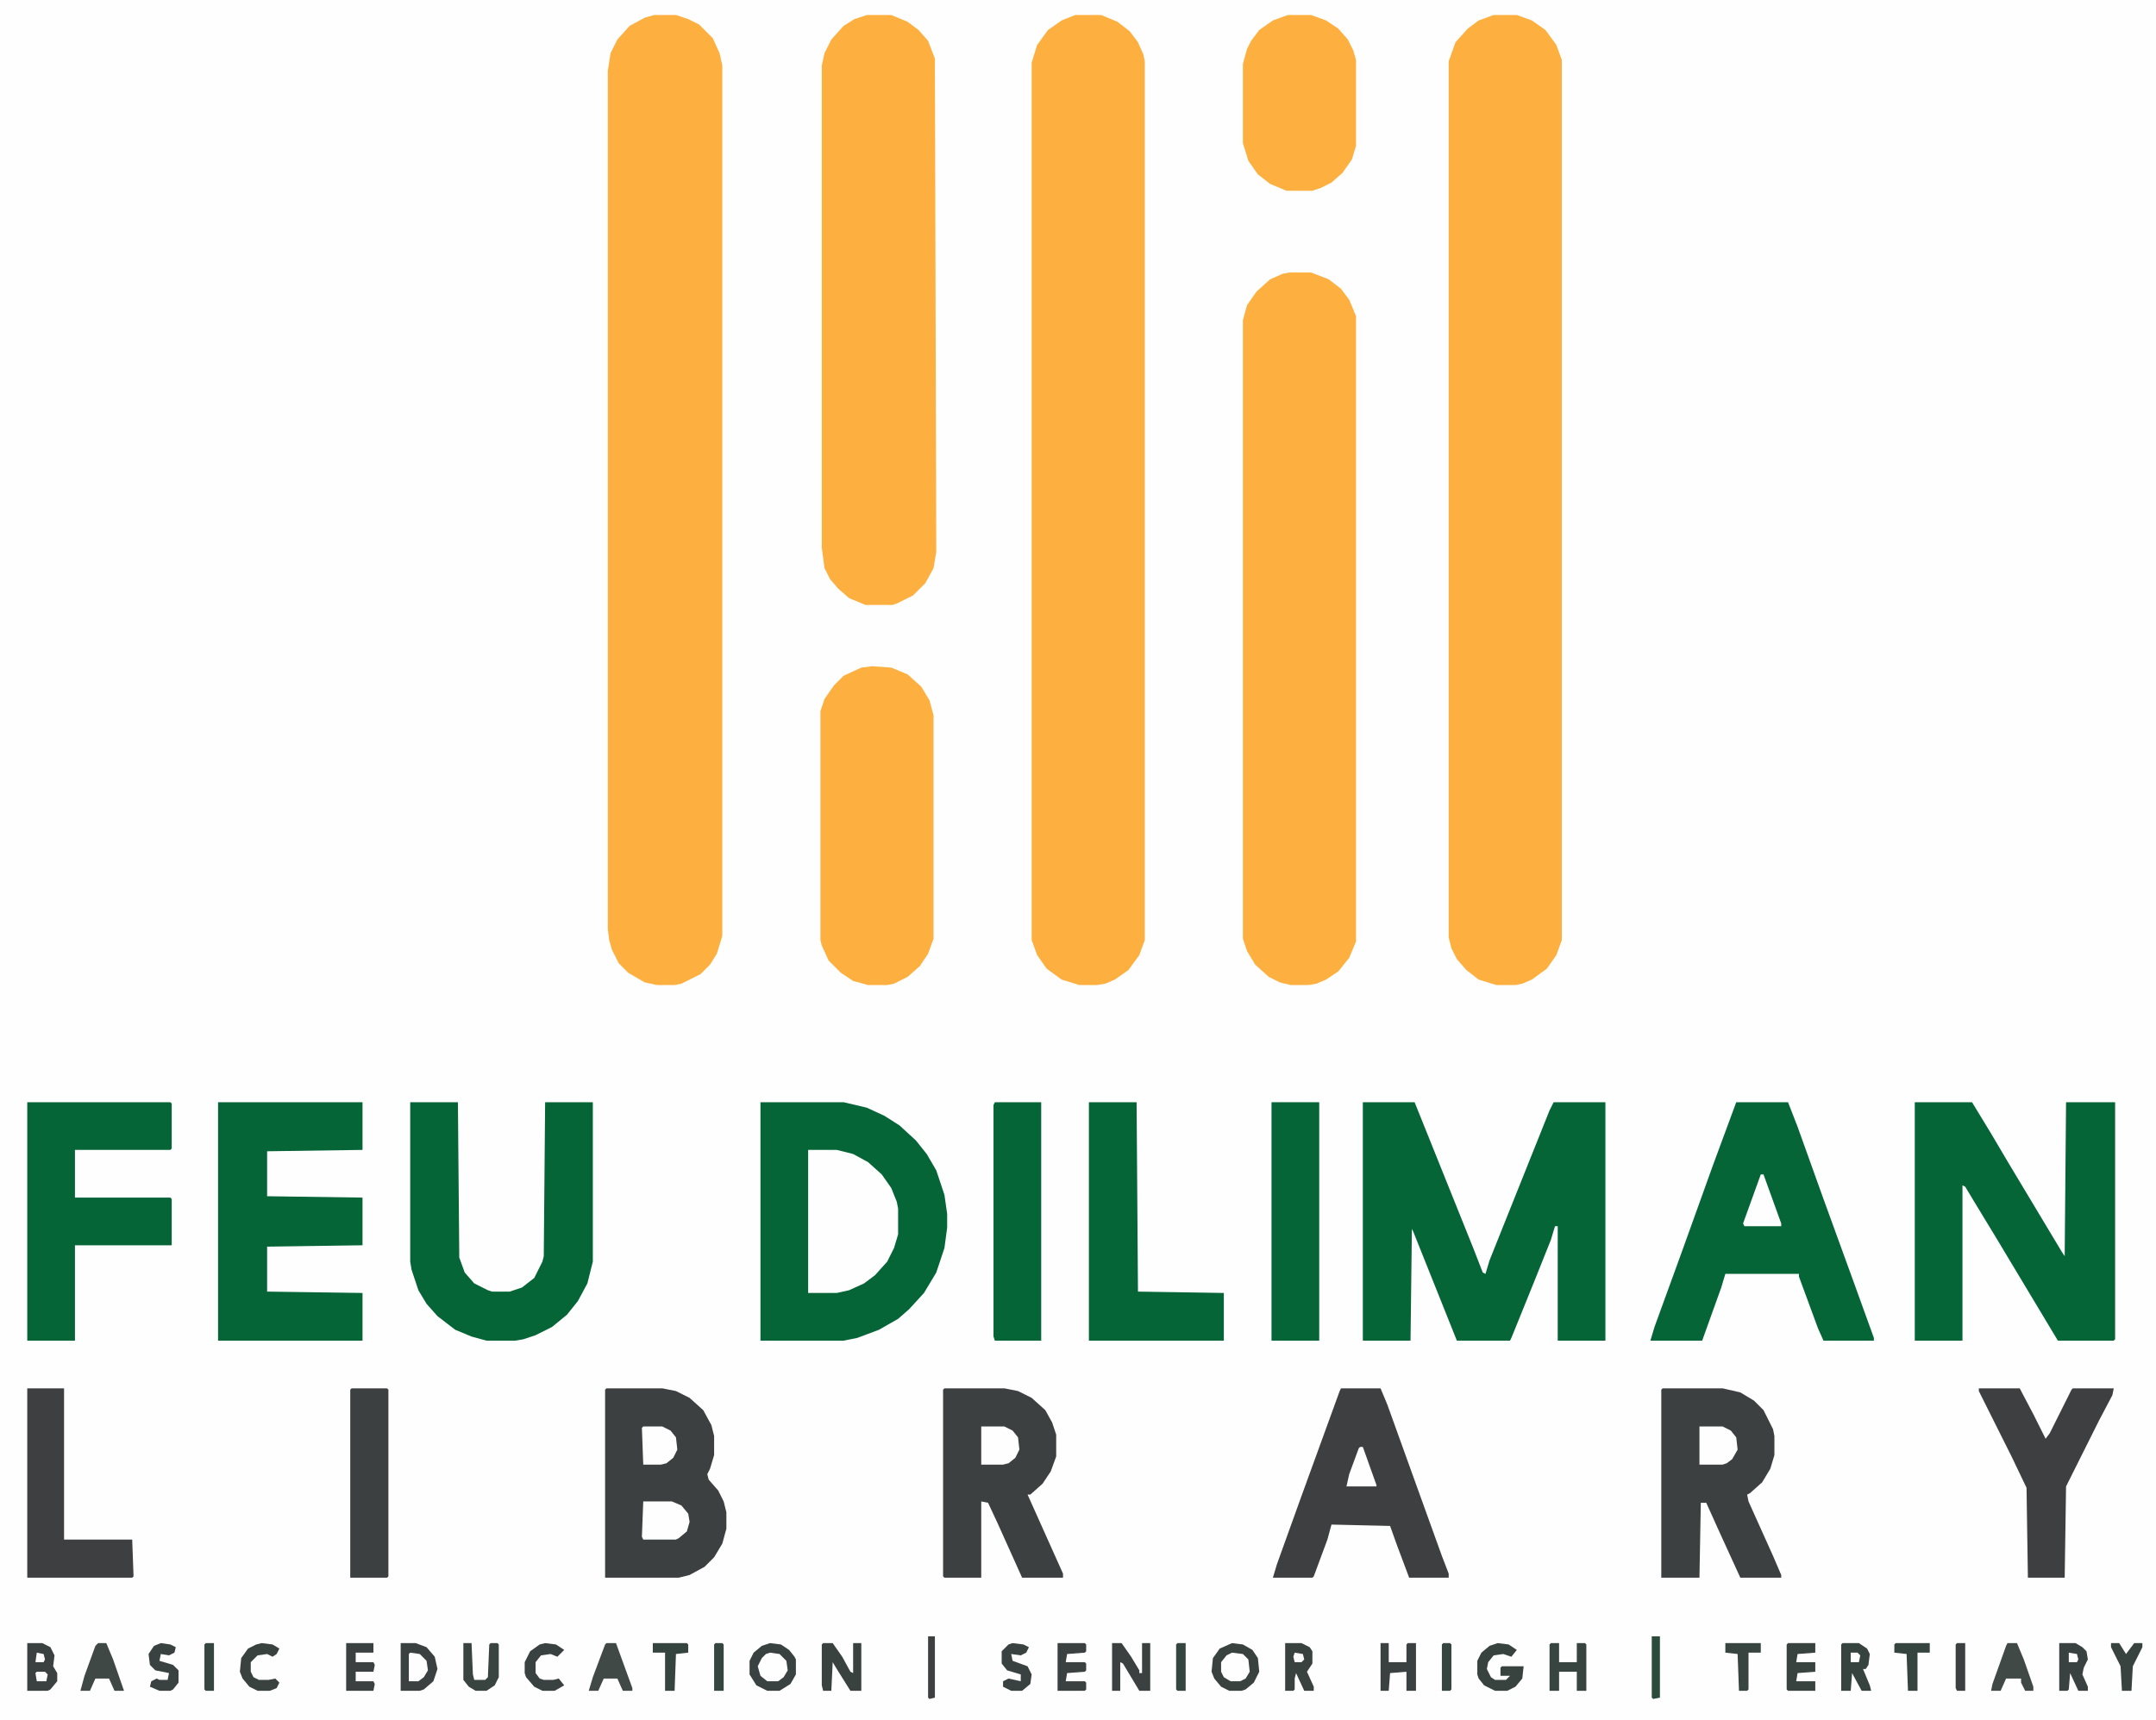
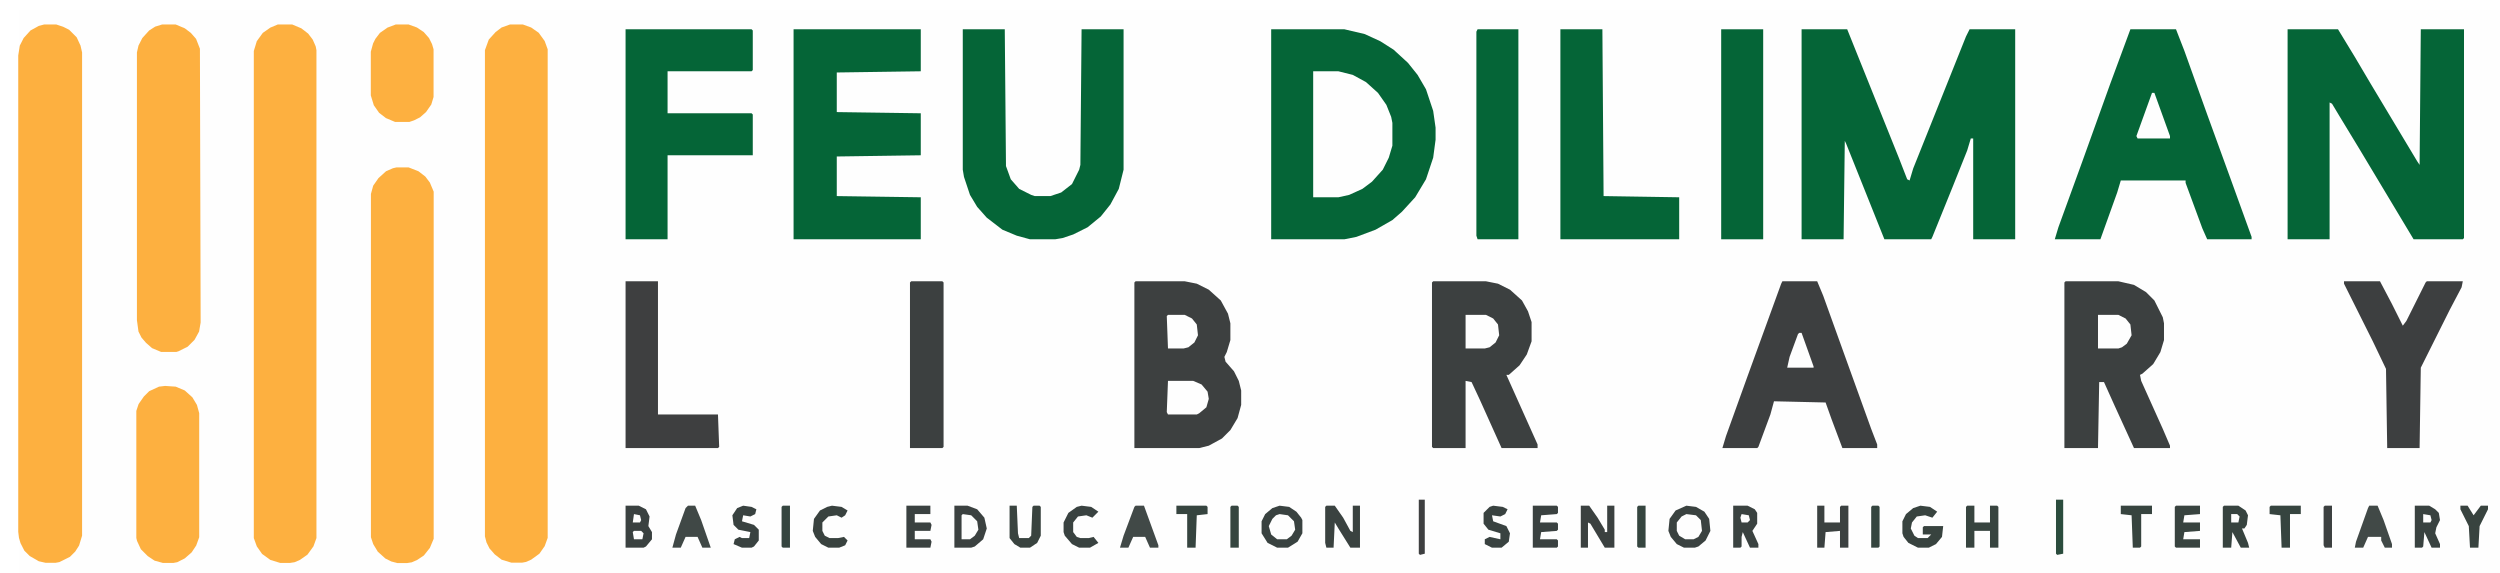
- <svg xmlns="http://www.w3.org/2000/svg" style="max-width: fit-content; height: 100%;" version="1.1" viewBox="0 0 1582 1262">
-   <path transform="translate(0)" d="m0 0h1582v1262h-1582z" fill="#FEFEFE" />
-   <path transform="translate(480,11)" d="m0 0h16l9 3 8 4 10 10 5 11 2 9v639l-4 13-5 8-7 7-14 7-5 1h-13l-9-2-12-7-7-7-5-10-2-7-1-8v-630l2-13 5-10 9-10 11-6z" fill="#FDB040" />
-   <path transform="translate(789,11)" d="m0 0h19l12 5 9 7 6 8 4 9 1 5v645l-4 11-8 11-10 7-7 3-6 1h-13l-13-4-11-8-7-10-4-11v-644l4-13 8-11 10-7z" fill="#FDB040" />
-   <path transform="translate(1096,11)" d="m0 0h17l11 4 10 7 8 11 4 11v646l-4 11-7 10-11 8-7 3-5 1h-14l-13-4-9-7-7-8-4-8-2-8v-643l5-14 9-10 8-6z" fill="#FDB040" />
-   <path transform="translate(946,200)" d="m0 0h16l13 5 9 7 6 8 5 12v459l-5 12-8 10-9 6-7 3-6 1h-13l-8-2-8-4-10-9-6-10-3-9v-454l3-11 7-10 10-9 9-4z" fill="#FDB040" />
-   <path transform="translate(636,11)" d="m0 0h18l12 5 8 6 7 8 5 13 1 362-2 12-6 11-9 9-12 6-3 1h-20l-12-5-8-7-6-7-4-8-2-15v-354l2-9 5-10 9-10 8-5z" fill="#FDB040" />
-   <path transform="translate(1e3 809)" d="m0 0h38l43 107 7 18 2 1 3-10 44-110 3-6h38v175h-35v-84h-2l-3 10-12 30-17 42-1 2h-39l-32-80-1-2-1 82h-35z" fill="#056537" />
-   <path transform="translate(558,809)" d="m0 0h61l17 4 13 6 11 7 12 11 8 10 7 12 6 18 2 14v10l-2 15-6 18-9 15-11 12-8 7-14 8-16 6-10 2h-61z" fill="#056537" />
-   <path transform="translate(640,489)" d="m0 0 14 1 12 5 10 9 6 10 3 11v164l-4 11-6 9-9 8-10 5-5 1h-14l-11-3-9-6-9-9-5-11-1-4v-168l3-9 7-10 7-7 13-6z" fill="#FDB040" />
-   <path transform="translate(1405,809)" d="m0 0h42l14 23 13 22 39 65 2 3 1-113h36v174l-1 1h-41l-45-75-17-28-6-10-2-1v114h-35z" fill="#056537" />
-   <path transform="translate(1274,809)" d="m0 0h38l7 18 19 53 20 55 17 47v2h-37l-4-9-14-38v-2h-54l-3 10-14 39h-38l3-10 20-55 23-64z" fill="#056537" />
-   <path transform="translate(160,809)" d="m0 0h106v35l-70 1v33l70 1v35l-70 1v33l70 1v35h-106z" fill="#056537" />
-   <path transform="translate(301,809)" d="m0 0h35l1 114 4 11 7 8 10 5 3 1h13l9-3 9-7 6-12 1-4 1-113h35v117l-4 16-7 13-8 10-11 9-12 6-9 3-6 1h-21l-11-3-12-5-13-10-8-9-6-10-5-15-1-6z" fill="#056537" />
-   <path transform="translate(20,809)" d="m0 0h105l1 1v33l-1 1h-70v35h70l1 1v34h-71v70h-35z" fill="#056537" />
-   <path transform="translate(445,1019)" d="m0 0h41l10 2 10 5 10 9 6 11 2 8v14l-3 10-2 4 1 4 7 8 4 8 2 8v12l-3 11-6 10-7 7-11 6-8 2h-54v-138z" fill="#3D4040" />
-   <path transform="translate(693,1019)" d="m0 0h44l10 2 10 5 10 9 5 9 3 9v16l-4 11-6 9-9 8h-2l26 58v3h-30l-18-40-7-15-5-1v56h-27l-1-1v-137z" fill="#3C4040" />
-   <path transform="translate(1220,1019)" d="m0 0h44l13 3 10 6 7 7 7 14 1 5v14l-3 10-6 10-9 8-2 1 1 5 18 40 6 14v2h-30l-16-35-9-20h-4l-1 55h-28v-138z" fill="#3C4040" />
-   <path transform="translate(945,11)" d="m0 0h17l11 4 9 6 7 8 4 8 2 7v63l-3 10-7 10-8 7-8 4-6 2h-19l-12-5-9-7-7-10-4-13v-58l3-11 3-6 6-8 10-7z" fill="#FDB040" />
-   <path transform="translate(984,1019)" d="m0 0h29l5 12 18 50 22 61 5 13v3h-29l-9-24-5-14-43-1-3 11-10 27-1 1h-29l3-10 18-50 28-77z" fill="#3D3F40" />
-   <path transform="translate(799,809)" d="m0 0h35l1 139 63 1v35h-99z" fill="#056537" />
-   <path transform="translate(933,809)" d="m0 0h35v175h-35z" fill="#056537" />
-   <path transform="translate(730,809)" d="m0 0h34v175h-34l-1-3v-170z" fill="#056537" />
-   <path transform="translate(593,844)" d="m0 0h21l12 3 11 6 10 9 7 10 4 10 1 5v19l-3 10-5 10-9 10-8 6-11 5-9 2h-21z" fill="#FEFEFE" />
-   <path transform="translate(1452,1019)" d="m0 0h30l10 19 9 18 3-4 16-32 1-1h30l-1 5-10 19-24 48-1 67h-27l-1-66-11-23-24-48z" fill="#3D3F40" />
-   <path transform="translate(20,1019)" d="m0 0h27v111h50l1 27-1 1h-77z" fill="#3E3F40" />
-   <path transform="translate(258,1019)" d="m0 0h26l1 1v137l-1 1h-27v-138z" fill="#3C4040" />
-   <path transform="translate(904,1206)" d="m0 0 8 1 7 4 4 6 1 10-4 8-6 5-3 1h-9l-6-3-5-6-2-5 1-10 5-7z" fill="#3A4240" />
-   <path transform="translate(565,1206)" d="m0 0 8 1 6 4 4 5 1 2v11l-4 7-8 5h-9l-8-4-5-8v-10l3-6 6-5z" fill="#394240" />
-   <path transform="translate(472,1102)" d="m0 0h21l7 3 5 6 1 6-2 7-6 5-2 1h-24l-1-2z" fill="#FEFEFE" />
-   <path transform="translate(294,1206)" d="m0 0h11l8 3 6 7 2 9-3 9-7 6-3 1h-14z" fill="#3B4140" />
-   <path transform="translate(720,1047)" d="m0 0h17l6 3 4 5 1 9-3 6-5 4-4 1h-16z" fill="#FEFEFE" />
-   <path transform="translate(1247,1047)" d="m0 0h17l6 3 4 5 1 9-4 7-4 3-3 1h-17z" fill="#FEFEFE" />
-   <path transform="translate(20,1206)" d="m0 0h11l6 3 3 6-1 8 3 5v6l-5 6-2 1h-15z" fill="#3A4140" />
-   <path transform="translate(604,1206)" d="m0 0h7l7 10 6 11 2 1v-22h6v35h-8l-10-16-3-5-1 21h-6l-1-4v-30z" fill="#3A4240" />
-   <path transform="translate(816,1206)" d="m0 0h7l7 10 6 10v2h2v-22h6v35h-8l-12-20-2-1v21h-6z" fill="#3B4140" />
-   <path transform="translate(472,1047)" d="m0 0h14l6 3 4 5 1 9-3 6-5 4-4 1h-13l-1-27z" fill="#FEFEFE" />
-   <path transform="translate(1099,1206)" d="m0 0 8 1 6 4-4 5-6-2-7 1-4 5-1 5 3 6 3 2h8l3-3h-7v-6l1-1h16l-1 9-5 6-6 3h-9l-8-4-4-5-1-3v-10l3-6 6-5z" fill="#38433F" />
-   <path transform="translate(1352,1206)" d="m0 0h12l6 4 2 4-1 8-2 3h-2l5 12 1 4h-7l-7-13-1 13h-7v-34z" fill="#37433F" />
-   <path transform="translate(1511,1206)" d="m0 0h12l5 3 3 3 1 6-3 6-1 5 4 9v3h-7l-6-13-1 12-1 1h-6z" fill="#394240" />
-   <path transform="translate(1138,1206)" d="m0 0h6v14h13v-14h6l1 1v34h-7v-14h-13v14h-7v-34z" fill="#37443F" />
-   <path transform="translate(943,1206)" d="m0 0h12l6 3 2 3v9l-4 6 5 11v3h-7l-6-13-1 4v8l-1 1h-6z" fill="#3A4240" />
-   <path transform="translate(1292,862)" d="m0 0h2l13 36v2h-27l-1-2z" fill="#FEFEFE" />
-   <path transform="translate(1013,1206)" d="m0 0h6v14h13v-13l1-1h6v35h-7v-14l-12 1-1 13h-6z" fill="#3B4140" />
-   <path transform="translate(445,1206)" d="m0 0h7l12 33v2h-7l-4-9h-10l-4 9h-7l3-10 9-24z" fill="#414947" />
-   <path transform="translate(1473,1206)" d="m0 0h7l5 12 7 20v3h-6l-3-6v-3h-11l-4 9h-7l1-5 10-28z" fill="#414947" />
-   <path transform="translate(72,1206)" d="m0 0h6l5 12 8 23h-7l-4-9h-10l-4 9h-7l3-11 8-22z" fill="#404846" />
-   <path transform="translate(1312,1206)" d="m0 0h20v7l-13 1-1 6h14v7l-13 1-1 6h14v7h-20l-1-1v-33z" fill="#38433F" />
-   <path transform="translate(776,1206)" d="m0 0h20l1 1v5l-1 1-13 1-1 6h14l1 1v5l-1 1-13 1-1 6h14l1 1v5l-1 1h-20z" fill="#3A4140" />
-   <path transform="translate(254,1206)" d="m0 0h20v7h-13v7h13l1 2-1 5h-13v7h13l1 2-1 5h-20z" fill="#3A4140" />
-   <path transform="translate(340,1206)" d="m0 0h6l1 23 1 4h8l2-2 1-24 1-1h5l1 1v24l-3 6-6 4h-8l-5-3-4-5z" fill="#39433F" />
-   <path transform="translate(192,1206)" d="m0 0 8 1 5 3-2 4-3 2-4-2-7 1-5 5v7l2 4 4 2h7l5-1 3 3-2 4-5 2h-9l-6-3-5-6-2-5 1-10 5-7 6-3z" fill="#39423F" />
-   <path transform="translate(400,1206)" d="m0 0 8 1 6 4-5 5-5-2-7 1-4 5v8l3 4 3 1h7l4-1 4 5-7 4h-9l-6-3-6-7-1-3v-8l4-8 7-5z" fill="#394240" />
-   <path transform="translate(743,1206)" d="m0 0 8 1 4 2-2 4-4 2-7-1 1 5 11 4 3 6-1 7-6 5h-8l-6-3v-4l4-2 9 2v-5l-10-3-4-5v-9l5-5z" fill="#394240" />
-   <path transform="translate(118,1206)" d="m0 0 7 1 4 2-1 4-4 2-6-1-1 5 10 3 4 4v9l-4 5-2 1h-8l-7-3 1-4 4-2 2 1h6l1-5-10-2-4-4-1-8 4-6z" fill="#394240" />
-   <path transform="translate(1391,1206)" d="m0 0h25v7h-9v28h-7l-1-27-9-1v-6z" fill="#36443F" />
-   <path transform="translate(1266,1206)" d="m0 0h26v7h-9v27l-1 1h-6l-1-27-9-1z" fill="#37443F" />
-   <path transform="translate(479,1206)" d="m0 0h25l1 1v6l-9 1-1 27h-7v-28h-9z" fill="#36443F" />
-   <path transform="translate(1549,1206)" d="m0 0h6l5 8 6-8h6v3l-7 14-1 18h-7l-1-18-7-14z" fill="#38433F" />
-   <path transform="translate(998,1062)" d="m0 0h2l10 28v1h-22l2-9 7-19z" fill="#FEFEFE" />
-   <path transform="translate(904,1213)" d="m0 0 8 1 4 4 1 9-3 5-4 2h-7l-5-3-2-4v-7l4-5z" fill="#FEFEFE" />
-   <path transform="translate(565,1213)" d="m0 0 7 1 5 5 1 7-3 5-4 3h-8l-5-4-2-7 3-6 3-3z" fill="#FEFEFE" />
-   <path transform="translate(1212,1201)" d="m0 0h6v45l-5 1-1-1z" fill="#2B4C3D" />
-   <path transform="translate(864,1206)" d="m0 0h6v35h-6l-1-1v-33z" fill="#35453F" />
-   <path transform="translate(525,1206)" d="m0 0h5l1 1v34h-7v-34z" fill="#35453F" />
-   <path transform="translate(151,1206)" d="m0 0h6v35h-6l-1-1v-33z" fill="#35453F" />
-   <path transform="translate(1059,1206)" d="m0 0h5l1 1v33l-1 1h-6v-34z" fill="#35453F" />
-   <path transform="translate(301,1213)" d="m0 0 7 1 5 5 1 7-3 5-4 3h-7v-20z" fill="#FEFEFE" />
-   <path transform="translate(681,1201)" d="m0 0h5v45l-4 1-1-1z" fill="#3E3F40" />
-   <path transform="translate(1436,1206)" d="m0 0h6v35h-6l-1-2v-32z" fill="#3C4040" />
-   <path transform="translate(27,1227)" d="m0 0h6l2 2-1 5h-7l-1-6z" fill="#FEFEFE" />
-   <path transform="translate(1358,1213)" d="m0 0h5l2 2-1 5h-6z" fill="#FEFEFE" />
-   <path transform="translate(950,1213)" d="m0 0 6 1 1 4-2 2h-5l-1-4z" fill="#FEFEFE" />
-   <path transform="translate(1518,1213)" d="m0 0 6 1 1 4-1 2h-6z" fill="#FEFEFE" />
-   <path transform="translate(27,1213)" d="m0 0 5 1 1 4-1 2h-6z" fill="#FEFEFE" />
+ <svg xmlns="http://www.w3.org/2000/svg" version="1.1" id="Layer_1" x="0px" y="0px" viewBox="0 0 2083.3 477.4" style="enable-background:new 0 0 2083.3 477.4;" xml:space="preserve">
+   <style type="text/css">
+ 	.st0{fill:#FEFEFE;}
+ 	.st1{fill:#056537;}
+ 	.st2{fill:#3D4040;}
+ 	.st3{fill:#3C4040;}
+ 	.st4{fill:#3D3F40;}
+ 	.st5{fill:#3E3F40;}
+ 	.st6{fill:#3A4240;}
+ 	.st7{fill:#394240;}
+ 	.st8{fill:#3B4140;}
+ 	.st9{fill:#3A4140;}
+ 	.st10{fill:#38433F;}
+ 	.st11{fill:#37433F;}
+ 	.st12{fill:#37443F;}
+ 	.st13{fill:#414947;}
+ 	.st14{fill:#404846;}
+ 	.st15{fill:#39433F;}
+ 	.st16{fill:#39423F;}
+ 	.st17{fill:#36443F;}
+ 	.st18{fill:#2B4C3D;}
+ 	.st19{fill:#35453F;}
+ 	.st20{fill:#FDB040;}
+ </style>
+   <path class="st0" d="M16.1,8.3h2067.3v469H16.1V8.3z" />
+   <path class="st1" d="M1501.3,24.4h38l43,107l7,18l2,1l3-10l44-110l3-6h38v175h-35v-84h-2l-3,10l-12,30l-17,42l-1,2h-39l-32-80l-1-2  l-1,82h-35V24.4z" />
+   <path class="st1" d="M1059.3,24.4h61l17,4l13,6l11,7l12,11l8,10l7,12l6,18l2,14v10l-2,15l-6,18l-9,15l-11,12l-8,7l-14,8l-16,6l-10,2  h-61V24.4z" />
+   <path class="st1" d="M1906.3,24.4h42l14,23l13,22l39,65l2,3l1-113h36v174l-1,1h-41l-45-75l-17-28l-6-10l-2-1v114h-35V24.4z" />
+   <path class="st1" d="M1775.3,24.4h38l7,18l19,53l20,55l17,47v2h-37l-4-9l-14-38v-2h-54l-3,10l-14,39h-38l3-10l20-55l23-64  L1775.3,24.4z" />
+   <path class="st1" d="M661.3,24.4h106v35l-70,1v33l70,1v35l-70,1v33l70,1v35h-106V24.4z" />
+   <path class="st1" d="M802.3,24.4h35l1,114l4,11l7,8l10,5l3,1h13l9-3l9-7l6-12l1-4l1-113h35v117l-4,16l-7,13l-8,10l-11,9l-12,6l-9,3  l-6,1h-21l-11-3l-12-5l-13-10l-8-9l-6-10l-5-15l-1-6V24.4z" />
+   <path class="st1" d="M521.3,24.4h105l1,1v33l-1,1h-70v35h70l1,1v34h-71v70h-35V24.4z" />
+   <path class="st2" d="M946.3,234.4h41l10,2l10,5l10,9l6,11l2,8v14l-3,10l-2,4l1,4l7,8l4,8l2,8v12l-3,11l-6,10l-7,7l-11,6l-8,2h-54  v-138L946.3,234.4z" />
+   <path class="st3" d="M1194.3,234.4h44l10,2l10,5l10,9l5,9l3,9v16l-4,11l-6,9l-9,8h-2l26,58v3h-30l-18-40l-7-15l-5-1v56h-27l-1-1  v-137L1194.3,234.4z" />
+   <path class="st3" d="M1721.3,234.4h44l13,3l10,6l7,7l7,14l1,5v14l-3,10l-6,10l-9,8l-2,1l1,5l18,40l6,14v2h-30l-16-35l-9-20h-4l-1,55  h-28v-138L1721.3,234.4z" />
+   <path class="st4" d="M1485.3,234.4h29l5,12l18,50l22,61l5,13v3h-29l-9-24l-5-14l-43-1l-3,11l-10,27l-1,1h-29l3-10l18-50l28-77  L1485.3,234.4z" />
+   <path class="st1" d="M1300.3,24.4h35l1,139l63,1v35h-99V24.4z" />
+   <path class="st1" d="M1434.3,24.4h35v175h-35V24.4z" />
+   <path class="st1" d="M1231.3,24.4h34v175h-34l-1-3v-170L1231.3,24.4z" />
+   <path class="st0" d="M1094.3,59.4h21l12,3l11,6l10,9l7,10l4,10l1,5v19l-3,10l-5,10l-9,10l-8,6l-11,5l-9,2h-21V59.4z" />
+   <path class="st4" d="M1953.3,234.4h30l10,19l9,18l3-4l16-32l1-1h30l-1,5l-10,19l-24,48l-1,67h-27l-1-66l-11-23l-24-48V234.4z" />
+   <path class="st5" d="M521.3,234.4h27v111h50l1,27l-1,1h-77V234.4z" />
+   <path class="st3" d="M759.3,234.4h26l1,1v137l-1,1h-27v-138L759.3,234.4z" />
+   <path class="st6" d="M1405.3,421.4l8,1l7,4l4,6l1,10l-4,8l-6,5l-3,1h-9l-6-3l-5-6l-2-5l1-10l5-7L1405.3,421.4z" />
+   <path class="st7" d="M1066.3,421.4l8,1l6,4l4,5l1,2v11l-4,7l-8,5h-9l-8-4l-5-8v-10l3-6l6-5L1066.3,421.4z" />
+   <path class="st0" d="M973.3,317.4h21l7,3l5,6l1,6l-2,7l-6,5l-2,1h-24l-1-2L973.3,317.4z" />
+   <path class="st8" d="M795.3,421.4h11l8,3l6,7l2,9l-3,9l-7,6l-3,1h-14V421.4z" />
+   <path class="st0" d="M1221.3,262.4h17l6,3l4,5l1,9l-3,6l-5,4l-4,1h-16V262.4z" />
+   <path class="st0" d="M1748.3,262.4h17l6,3l4,5l1,9l-4,7l-4,3l-3,1h-17V262.4z" />
+   <path class="st9" d="M521.3,421.4h11l6,3l3,6l-1,8l3,5v6l-5,6l-2,1h-15V421.4z" />
+   <path class="st6" d="M1105.3,421.4h7l7,10l6,11l2,1v-22h6v35h-8l-10-16l-3-5l-1,21h-6l-1-4v-30L1105.3,421.4z" />
+   <path class="st8" d="M1317.3,421.4h7l7,10l6,10v2h2v-22h6v35h-8l-12-20l-2-1v21h-6V421.4z" />
+   <path class="st0" d="M973.3,262.4h14l6,3l4,5l1,9l-3,6l-5,4l-4,1h-13l-1-27L973.3,262.4z" />
+   <path class="st10" d="M1600.3,421.4l8,1l6,4l-4,5l-6-2l-7,1l-4,5l-1,5l3,6l3,2h8l3-3h-7v-6l1-1h16l-1,9l-5,6l-6,3h-9l-8-4l-4-5l-1-3  v-10l3-6l6-5L1600.3,421.4z" />
+   <path class="st11" d="M1853.3,421.4h12l6,4l2,4l-1,8l-2,3h-2l5,12l1,4h-7l-7-13l-1,13h-7v-34L1853.3,421.4z" />
+   <path class="st7" d="M2012.3,421.4h12l5,3l3,3l1,6l-3,6l-1,5l4,9v3h-7l-6-13l-1,12l-1,1h-6V421.4z" />
+   <path class="st12" d="M1639.3,421.4h6v14h13v-14h6l1,1v34h-7v-14h-13v14h-7v-34L1639.3,421.4z" />
+   <path class="st6" d="M1444.3,421.4h12l6,3l2,3v9l-4,6l5,11v3h-7l-6-13l-1,4v8l-1,1h-6V421.4z" />
+   <path class="st0" d="M1793.3,77.4h2l13,36v2h-27l-1-2L1793.3,77.4z" />
+   <path class="st8" d="M1514.3,421.4h6v14h13v-13l1-1h6v35h-7v-14l-12,1l-1,13h-6V421.4z" />
+   <path class="st13" d="M946.3,421.4h7l12,33v2h-7l-4-9h-10l-4,9h-7l3-10l9-24L946.3,421.4z" />
+   <path class="st13" d="M1974.3,421.4h7l5,12l7,20v3h-6l-3-6v-3h-11l-4,9h-7l1-5l10-28L1974.3,421.4z" />
+   <path class="st14" d="M573.3,421.4h6l5,12l8,23h-7l-4-9h-10l-4,9h-7l3-11l8-22L573.3,421.4z" />
+   <path class="st10" d="M1813.3,421.4h20v7l-13,1l-1,6h14v7l-13,1l-1,6h14v7h-20l-1-1v-33L1813.3,421.4z" />
+   <path class="st9" d="M1277.3,421.4h20l1,1v5l-1,1l-13,1l-1,6h14l1,1v5l-1,1l-13,1l-1,6h14l1,1v5l-1,1h-20V421.4z" />
+   <path class="st9" d="M755.3,421.4h20v7h-13v7h13l1,2l-1,5h-13v7h13l1,2l-1,5h-20V421.4z" />
+   <path class="st15" d="M841.3,421.4h6l1,23l1,4h8l2-2l1-24l1-1h5l1,1v24l-3,6l-6,4h-8l-5-3l-4-5V421.4z" />
+   <path class="st16" d="M693.3,421.4l8,1l5,3l-2,4l-3,2l-4-2l-7,1l-5,5v7l2,4l4,2h7l5-1l3,3l-2,4l-5,2h-9l-6-3l-5-6l-2-5l1-10l5-7l6-3  L693.3,421.4z" />
+   <path class="st7" d="M901.3,421.4l8,1l6,4l-5,5l-5-2l-7,1l-4,5v8l3,4l3,1h7l4-1l4,5l-7,4h-9l-6-3l-6-7l-1-3v-8l4-8l7-5L901.3,421.4z  " />
+   <path class="st7" d="M1244.3,421.4l8,1l4,2l-2,4l-4,2l-7-1l1,5l11,4l3,6l-1,7l-6,5h-8l-6-3v-4l4-2l9,2v-5l-10-3l-4-5v-9l5-5  L1244.3,421.4z" />
+   <path class="st7" d="M619.3,421.4l7,1l4,2l-1,4l-4,2l-6-1l-1,5l10,3l4,4v9l-4,5l-2,1h-8l-7-3l1-4l4-2l2,1h6l1-5l-10-2l-4-4l-1-8l4-6  L619.3,421.4z" />
+   <path class="st17" d="M1892.3,421.4h25v7h-9v28h-7l-1-27l-9-1v-6L1892.3,421.4z" />
+   <path class="st12" d="M1767.3,421.4h26v7h-9v27l-1,1h-6l-1-27l-9-1V421.4z" />
+   <path class="st17" d="M980.3,421.4h25l1,1v6l-9,1l-1,27h-7v-28h-9V421.4z" />
+   <path class="st10" d="M2050.3,421.4h6l5,8l6-8h6v3l-7,14l-1,18h-7l-1-18l-7-14V421.4z" />
+   <path class="st0" d="M1499.3,277.4h2l10,28v1h-22l2-9l7-19L1499.3,277.4z" />
+   <path class="st0" d="M1405.3,428.4l8,1l4,4l1,9l-3,5l-4,2h-7l-5-3l-2-4v-7l4-5L1405.3,428.4z" />
+   <path class="st0" d="M1066.3,428.4l7,1l5,5l1,7l-3,5l-4,3h-8l-5-4l-2-7l3-6l3-3L1066.3,428.4z" />
+   <path class="st18" d="M1713.3,416.4h6v45l-5,1l-1-1V416.4z" />
+   <path class="st19" d="M1365.3,421.4h6v35h-6l-1-1v-33L1365.3,421.4z" />
+   <path class="st19" d="M1026.3,421.4h5l1,1v34h-7v-34L1026.3,421.4z" />
+   <path class="st19" d="M652.3,421.4h6v35h-6l-1-1v-33L652.3,421.4z" />
+   <path class="st19" d="M1560.3,421.4h5l1,1v33l-1,1h-6v-34L1560.3,421.4z" />
+   <path class="st0" d="M802.3,428.4l7,1l5,5l1,7l-3,5l-4,3h-7v-20L802.3,428.4z" />
+   <path class="st5" d="M1182.3,416.4h5v45l-4,1l-1-1V416.4z" />
+   <path class="st3" d="M1937.3,421.4h6v35h-6l-1-2v-32L1937.3,421.4z" />
+   <path class="st0" d="M528.3,442.4h6l2,2l-1,5h-7l-1-6L528.3,442.4z" />
+   <path class="st0" d="M1859.3,428.4h5l2,2l-1,5h-6V428.4z" />
+   <path class="st0" d="M1451.3,428.4l6,1l1,4l-2,2h-5l-1-4L1451.3,428.4z" />
+   <path class="st0" d="M2019.3,428.4l6,1l1,4l-1,2h-6V428.4z" />
+   <path class="st0" d="M528.3,428.4l5,1l1,4l-1,2h-6L528.3,428.4z" />
+   <g>
+     <path class="st20" d="M36.8,20.4h10.1l5.7,1.9l5,2.5l6.3,6.3l3.2,6.9l1.3,5.7v402.7l-2.5,8.2l-3.2,5l-4.4,4.4l-8.8,4.4l-3.2,0.6H38   l-5.7-1.3l-7.6-4.4l-4.4-4.4l-3.2-6.3l-1.3-4.4l-0.6-5v-397l1.3-8.2l3.2-6.3l5.7-6.3l6.9-3.8L36.8,20.4z" />
+     <path class="st20" d="M231.5,20.4h12l7.6,3.2l5.7,4.4l3.8,5l2.5,5.7l0.6,3.2v406.5l-2.5,6.9l-5,6.9l-6.3,4.4l-4.4,1.9l-3.8,0.6   h-8.2l-8.2-2.5l-6.9-5l-4.4-6.3l-2.5-6.9V42.5l2.5-8.2l5-6.9l6.3-4.4L231.5,20.4z" />
+     <path class="st20" d="M425,20.4h10.7l6.9,2.5l6.3,4.4l5,6.9l2.5,6.9v407.1l-2.5,6.9l-4.4,6.3l-6.9,5l-4.4,1.9l-3.2,0.6h-8.8   l-8.2-2.5l-5.7-4.4l-4.4-5l-2.5-5l-1.3-5V41.8l3.2-8.8l5.7-6.3l5-3.8L425,20.4z" />
+     <path class="st20" d="M330.4,139.5h10.1l8.2,3.2l5.7,4.4l3.8,5l3.2,7.6v289.3l-3.2,7.6l-5,6.3l-5.7,3.8l-4.4,1.9l-3.8,0.6h-8.2   l-5-1.3l-5-2.5l-6.3-5.7l-3.8-6.3l-1.9-5.7V161.6l1.9-6.9l4.4-6.3l6.3-5.7l5.7-2.5L330.4,139.5z" />
+     <path class="st20" d="M135.1,20.4h11.3l7.6,3.2l5,3.8l4.4,5l3.2,8.2l0.6,228.1l-1.3,7.6l-3.8,6.9l-5.7,5.7l-7.6,3.8l-1.9,0.6h-12.6   l-7.6-3.2l-5-4.4l-3.8-4.4l-2.5-5l-1.3-9.5V43.7l1.3-5.7l3.2-6.3l5.7-6.3l5-3.2L135.1,20.4z" />
+     <path class="st20" d="M137.6,321.6l8.8,0.6l7.6,3.2l6.3,5.7l3.8,6.3l1.9,6.9v103.4l-2.5,6.9l-3.8,5.7l-5.7,5l-6.3,3.2l-3.2,0.6   h-8.8l-6.9-1.9l-5.7-3.8l-5.7-5.7l-3.2-6.9l-0.6-2.5V342.4l1.9-5.7l4.4-6.3l4.4-4.4l8.2-3.8L137.6,321.6z" />
+     <path class="st20" d="M329.8,20.4h10.7l6.9,2.5l5.7,3.8l4.4,5l2.5,5l1.3,4.4v39.7l-1.9,6.3l-4.4,6.3l-5,4.4l-5,2.5l-3.8,1.3h-12   l-7.6-3.2l-5.7-4.4l-4.4-6.3l-2.5-8.2V43.1l1.9-6.9l1.9-3.8l3.8-5l6.3-4.4L329.8,20.4z" />
+   </g>
</svg>
